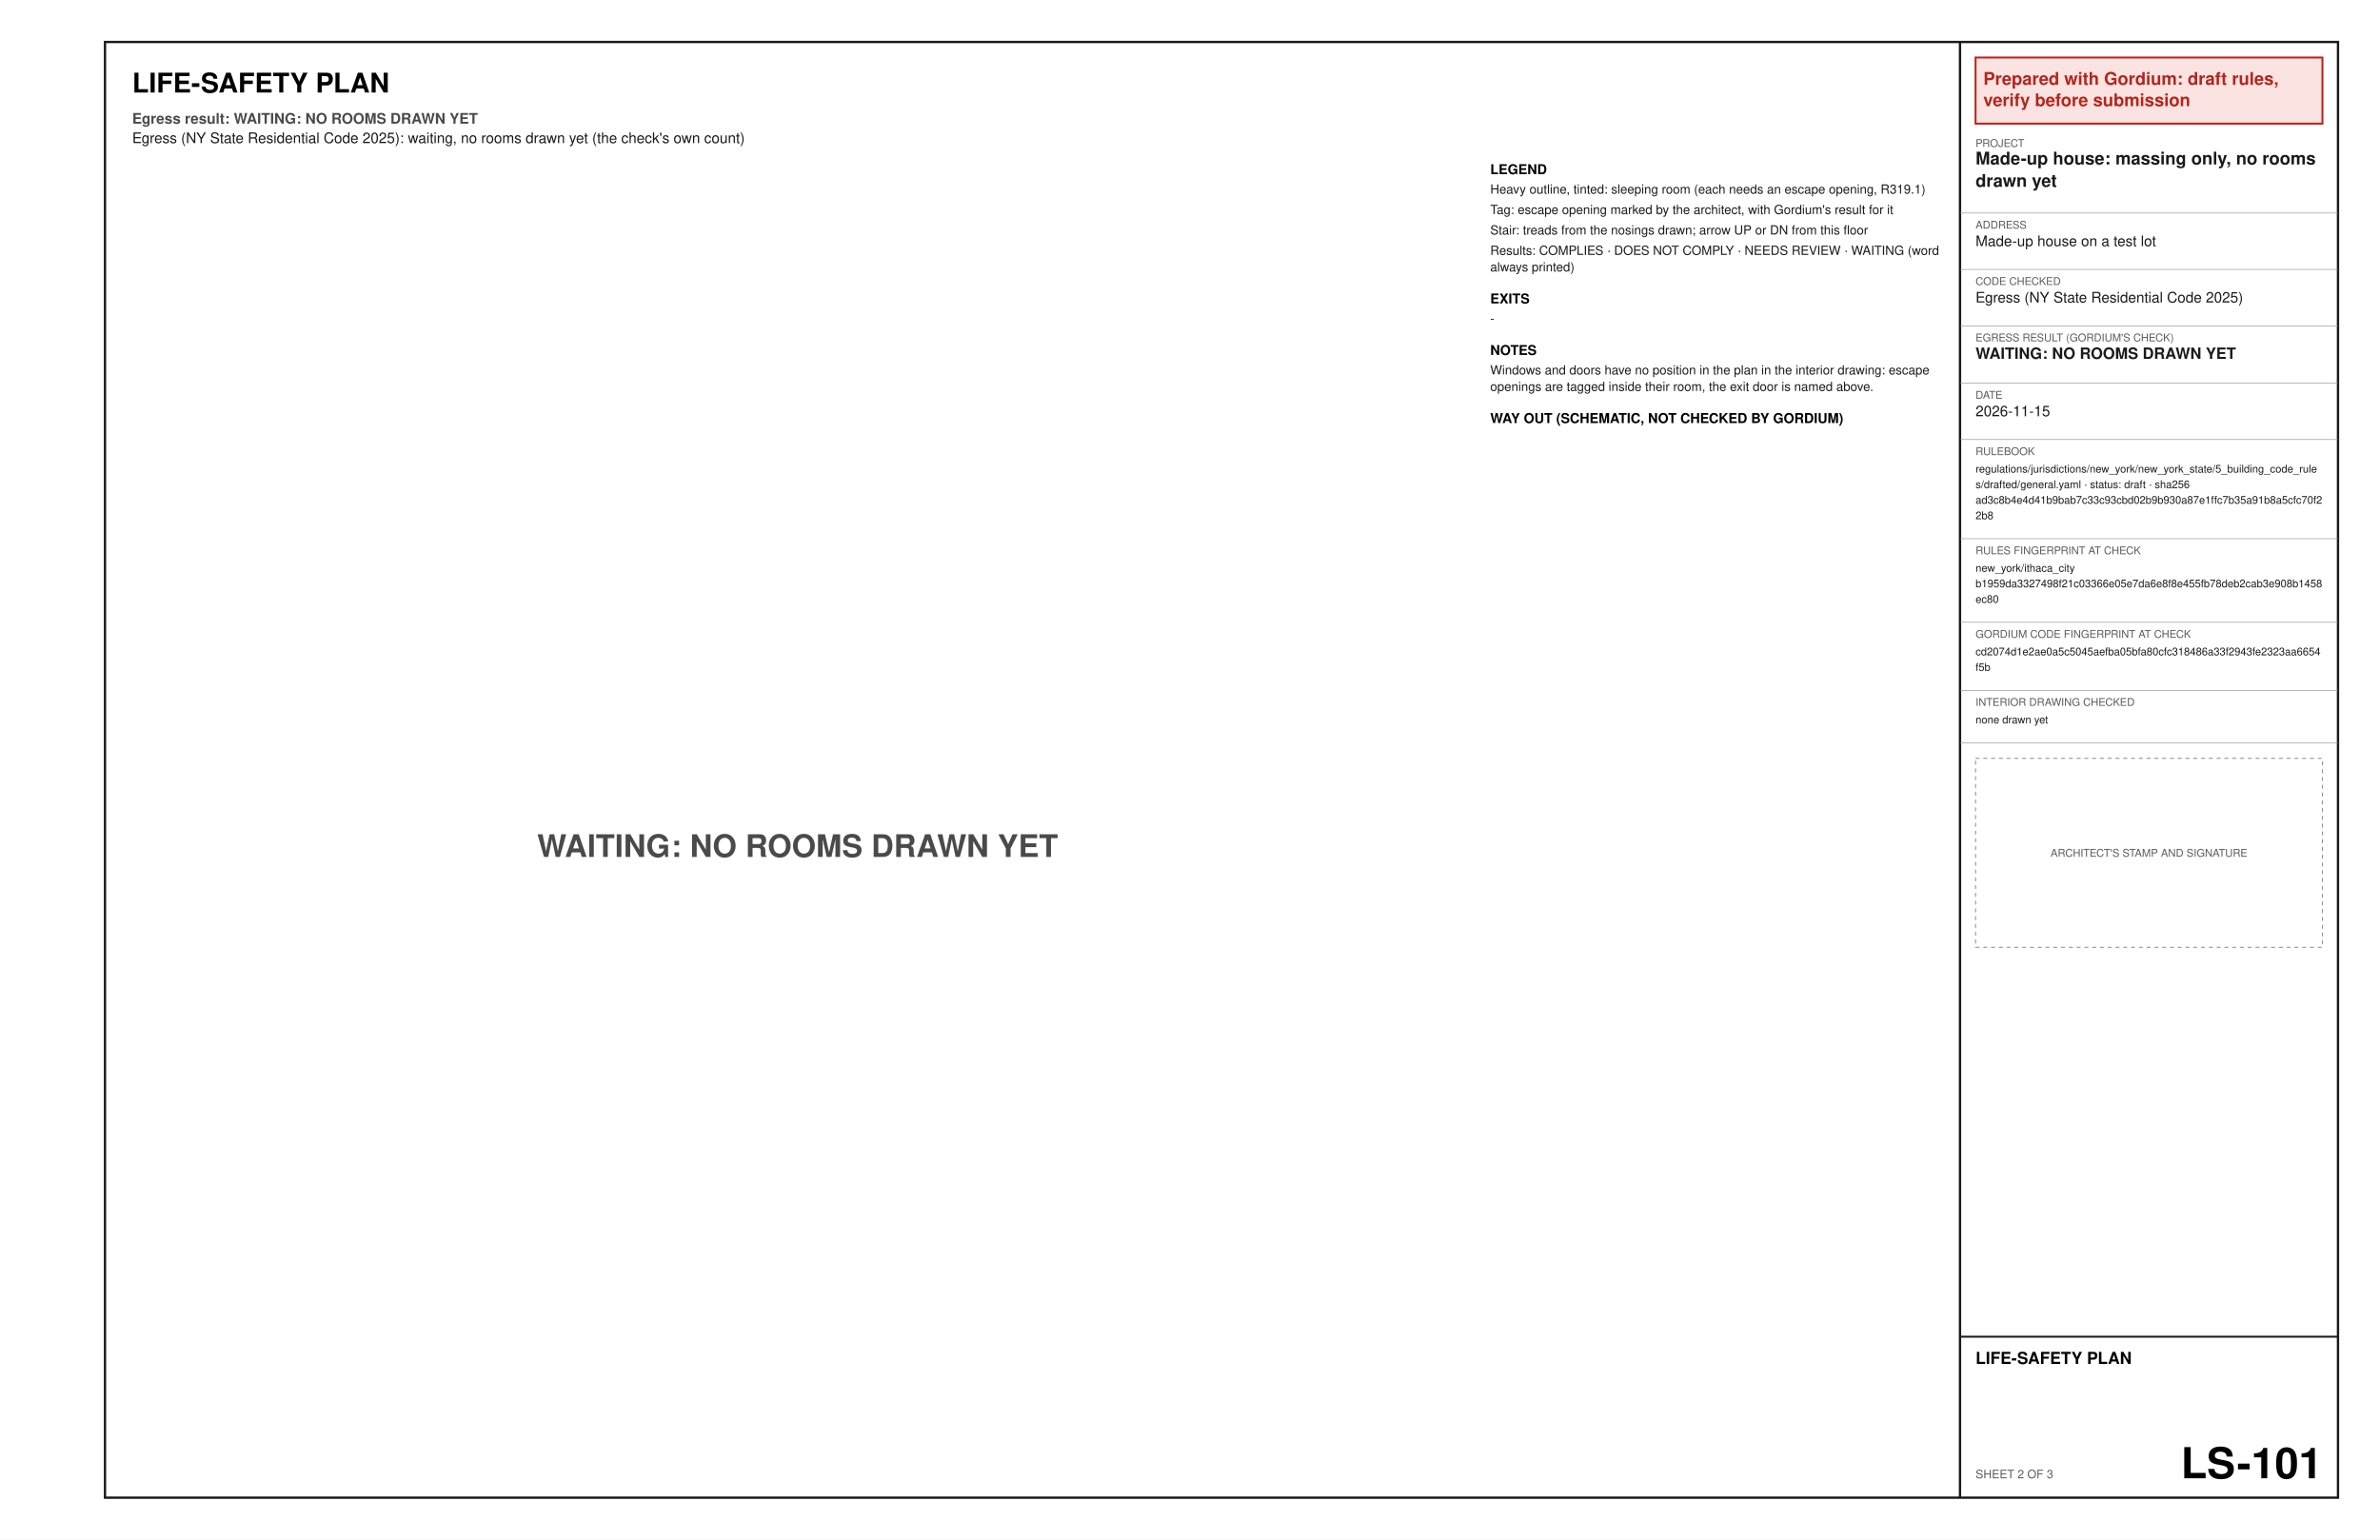
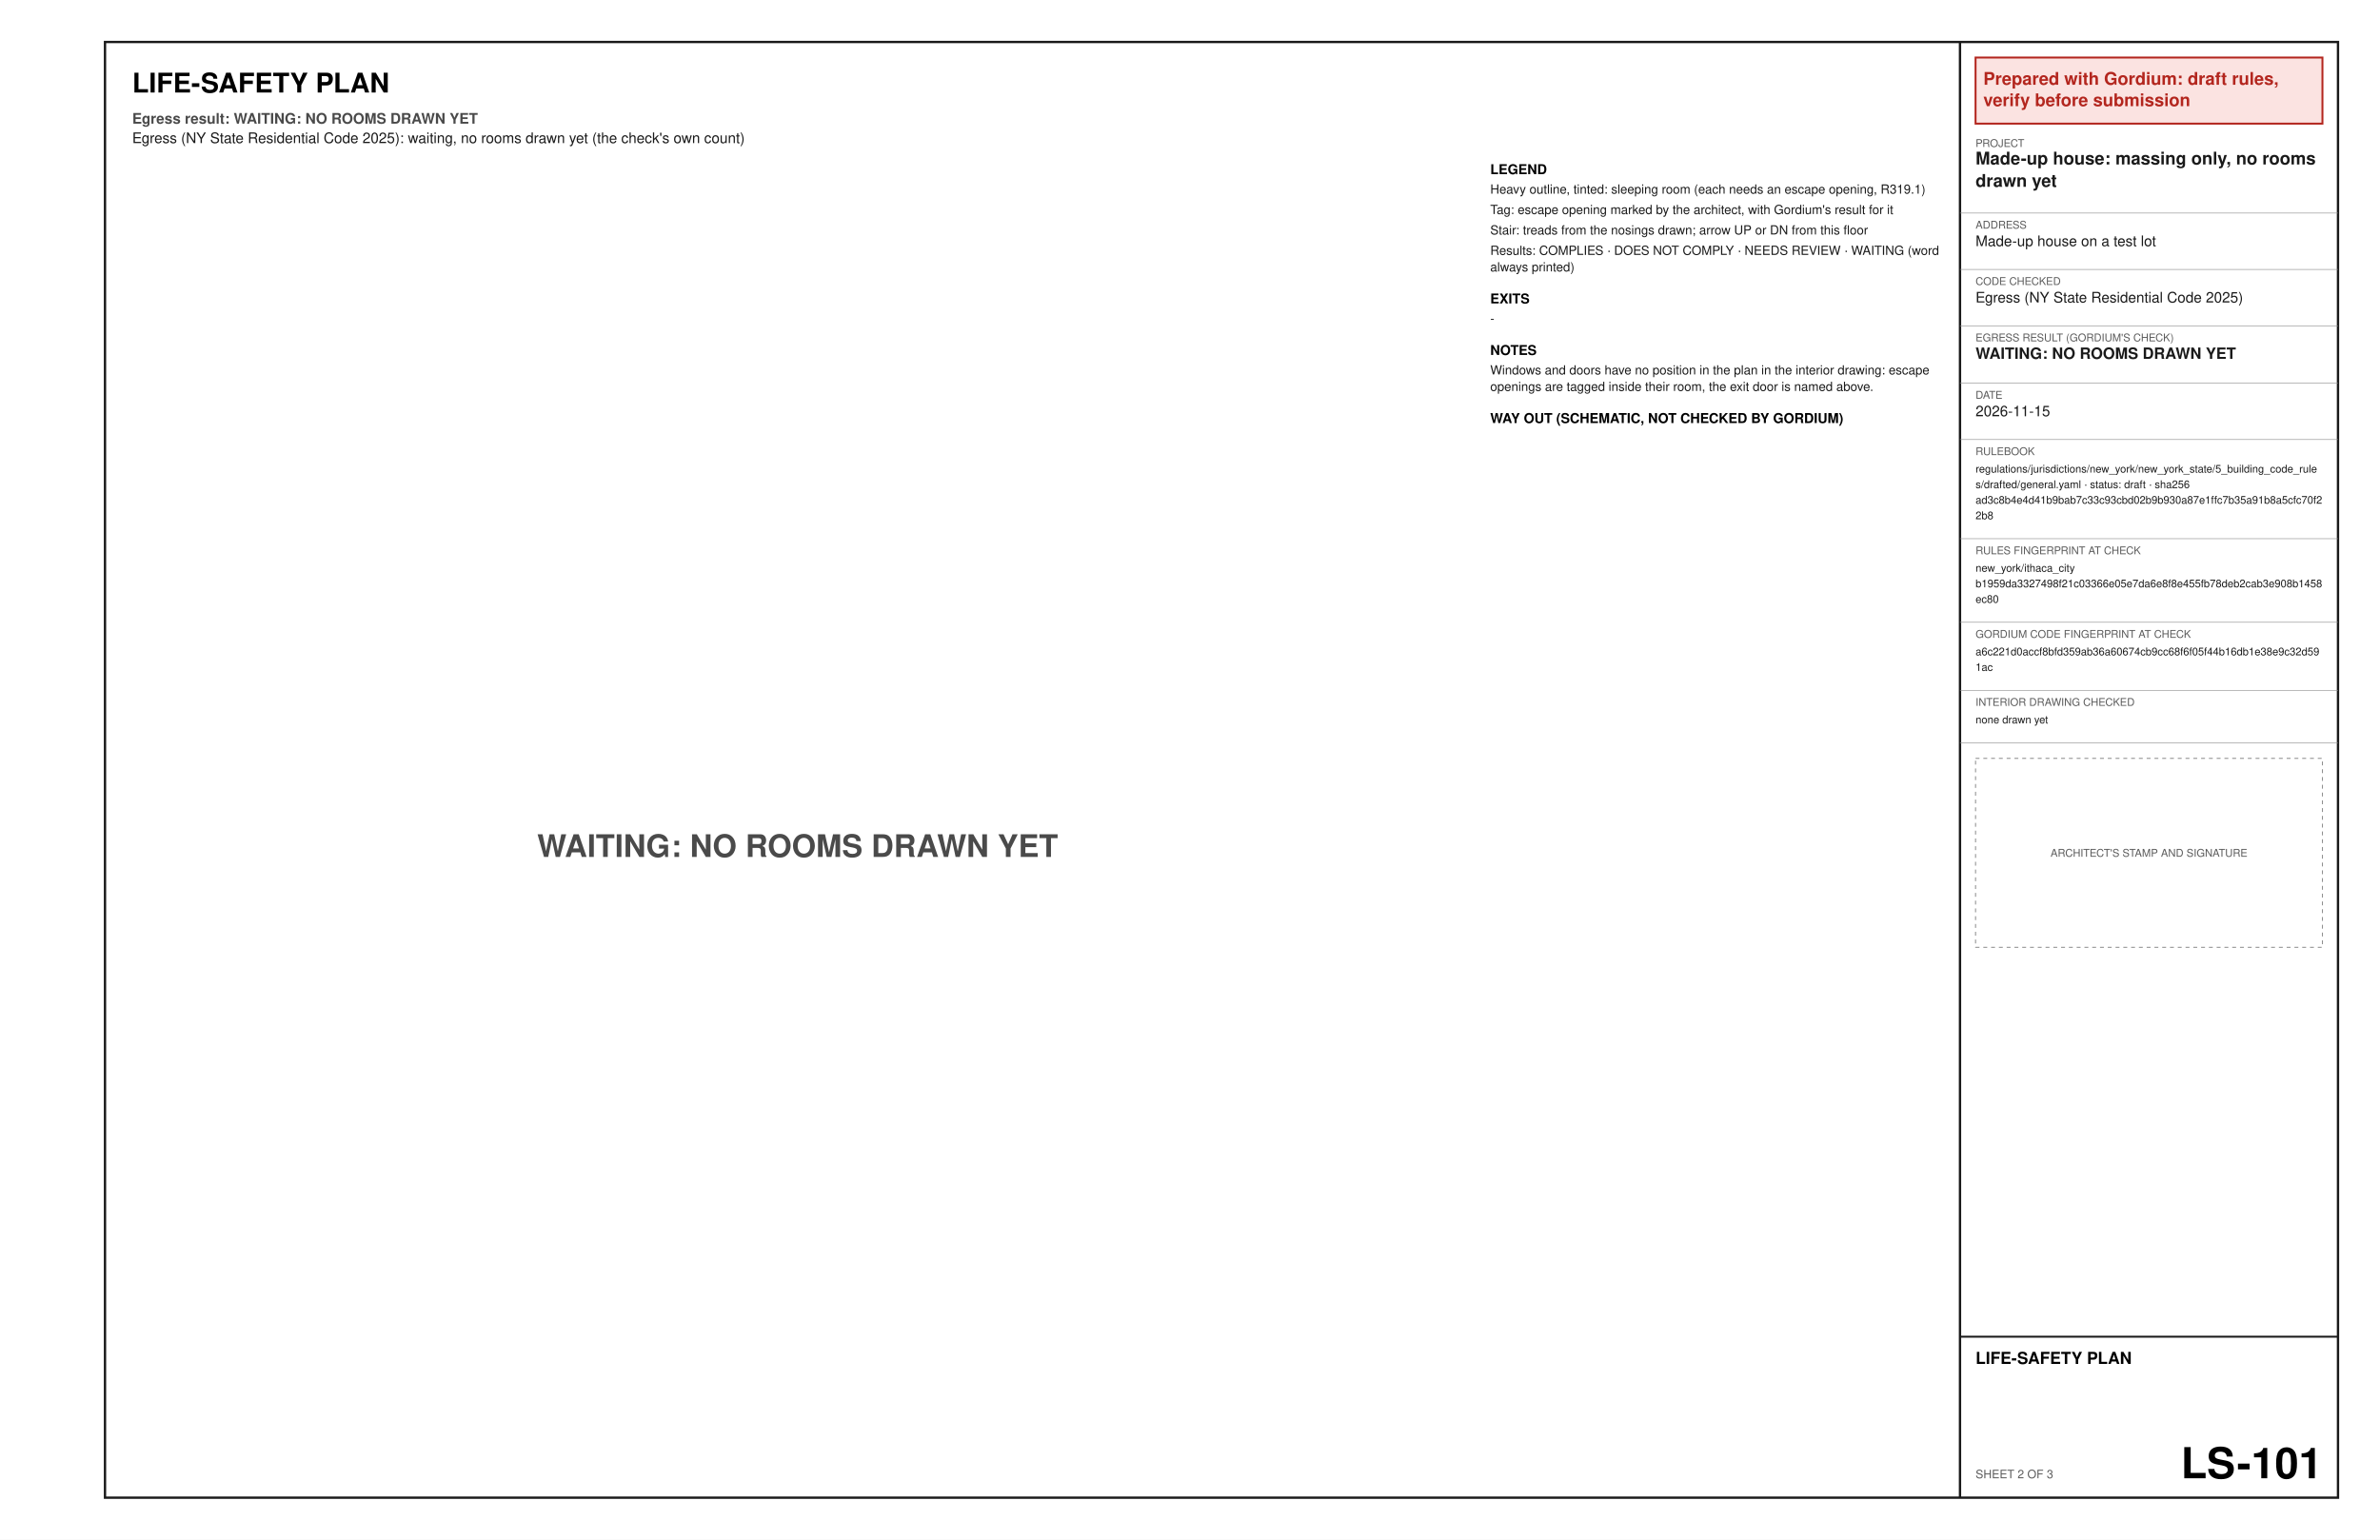
<svg xmlns="http://www.w3.org/2000/svg" width="17in" height="11in" viewBox="0 0 1224 792" font-family="Helvetica, Arial, sans-serif">
  <rect x="0" y="0" width="1224" height="792" fill="#ffffff" />
  <text x="68" y="47.6" font-size="14" font-weight="bold" text-anchor="start" fill="#000000" xml:space="preserve">LIFE-SAFETY PLAN</text>
  <text x="68" y="63.6" font-size="7.5" font-weight="bold" text-anchor="start" fill="#4a4a4a" xml:space="preserve">Egress result: WAITING: NO ROOMS DRAWN YET</text>
  <text x="68" y="73.6" font-size="7.5" text-anchor="start" fill="#1a1a1a" xml:space="preserve">Egress (NY State Residential Code 2025): waiting, no rooms drawn yet (the check's own count)</text>
  <text x="410.2" y="440.8" font-size="16" font-weight="bold" text-anchor="middle" fill="#4a4a4a" xml:space="preserve">WAITING: NO ROOMS DRAWN YET</text>
  <text x="766.4" y="89.6" font-size="7" font-weight="bold" text-anchor="start" fill="#000000" xml:space="preserve">LEGEND</text>
  <text x="766.4" y="99.6" font-size="6.5" text-anchor="start" fill="#1a1a1a" xml:space="preserve">Heavy outline, tinted: sleeping room (each needs an escape opening, R319.1)</text>
  <text x="766.4" y="110.1" font-size="6.5" text-anchor="start" fill="#1a1a1a" xml:space="preserve">Tag: escape opening marked by the architect, with Gordium's result for it</text>
  <text x="766.4" y="120.6" font-size="6.5" text-anchor="start" fill="#1a1a1a" xml:space="preserve">Stair: treads from the nosings drawn; arrow UP or DN from this floor</text>
  <text x="766.4" y="131.1" font-size="6.5" text-anchor="start" fill="#1a1a1a" xml:space="preserve">Results: COMPLIES · DOES NOT COMPLY · NEEDS REVIEW · WAITING (word</text>
  <text x="766.4" y="139.6" font-size="6.5" text-anchor="start" fill="#1a1a1a" xml:space="preserve">always printed)</text>
  <text x="766.4" y="156.1" font-size="7" font-weight="bold" text-anchor="start" fill="#000000" xml:space="preserve">EXITS</text>
  <text x="766.4" y="166.1" font-size="6.5" text-anchor="start" fill="#1a1a1a" xml:space="preserve">-</text>
  <text x="766.4" y="182.6" font-size="7" font-weight="bold" text-anchor="start" fill="#000000" xml:space="preserve">NOTES</text>
  <text x="766.4" y="192.6" font-size="6.5" text-anchor="start" fill="#1a1a1a" xml:space="preserve">Windows and doors have no position in the plan in the interior drawing: escape</text>
  <text x="766.4" y="201.1" font-size="6.5" text-anchor="start" fill="#1a1a1a" xml:space="preserve">openings are tagged inside their room, the exit door is named above.</text>
  <text x="766.4" y="217.6" font-size="7" font-weight="bold" text-anchor="start" fill="#000000" xml:space="preserve">WAY OUT (SCHEMATIC, NOT CHECKED BY GORDIUM)</text>
  <polygon points="54,21.6 1202.4,21.6 1202.4,770.4 54,770.4" fill="none" stroke="#1a1a1a" stroke-width="1.2" />
  <line x1="1008" y1="21.6" x2="1008" y2="770.4" stroke="#1a1a1a" stroke-width="1.2" />
  <polygon points="1016,29.6 1194.4,29.6 1194.4,63.6 1016,63.6" fill="#fbe3e1" stroke="#b3261e" stroke-width="1" />
  <text x="1020" y="43.6" font-size="9" font-weight="bold" text-anchor="start" fill="#b3261e" xml:space="preserve">Prepared with Gordium: draft rules,</text>
  <text x="1020" y="54.6" font-size="9" font-weight="bold" text-anchor="start" fill="#b3261e" xml:space="preserve">verify before submission</text>
  <text x="1016" y="75.6" font-size="5.5" text-anchor="start" fill="#5a5a5a" xml:space="preserve">PROJECT</text>
  <text x="1016" y="84.6" font-size="9" font-weight="bold" text-anchor="start" fill="#1a1a1a" xml:space="preserve">Made-up house: massing only, no rooms</text>
  <text x="1016" y="96.1" font-size="9" font-weight="bold" text-anchor="start" fill="#1a1a1a" xml:space="preserve">drawn yet</text>
  <line x1="1008" y1="109.6" x2="1202.4" y2="109.6" stroke="#8c8c8c" stroke-width="0.3" />
  <text x="1016" y="117.6" font-size="5.5" text-anchor="start" fill="#5a5a5a" xml:space="preserve">ADDRESS</text>
  <text x="1016" y="126.6" font-size="7.5" text-anchor="start" fill="#1a1a1a" xml:space="preserve">Made-up house on a test lot</text>
  <line x1="1008" y1="138.6" x2="1202.4" y2="138.6" stroke="#8c8c8c" stroke-width="0.3" />
  <text x="1016" y="146.6" font-size="5.5" text-anchor="start" fill="#5a5a5a" xml:space="preserve">CODE CHECKED</text>
  <text x="1016" y="155.6" font-size="7.5" text-anchor="start" fill="#1a1a1a" xml:space="preserve">Egress (NY State Residential Code 2025)</text>
  <line x1="1008" y1="167.6" x2="1202.4" y2="167.6" stroke="#8c8c8c" stroke-width="0.3" />
  <text x="1016" y="175.6" font-size="5.5" text-anchor="start" fill="#5a5a5a" xml:space="preserve">EGRESS RESULT (GORDIUM'S CHECK)</text>
  <text x="1016" y="184.6" font-size="8" font-weight="bold" text-anchor="start" fill="#1a1a1a" xml:space="preserve">WAITING: NO ROOMS DRAWN YET</text>
  <line x1="1008" y1="197.1" x2="1202.4" y2="197.1" stroke="#8c8c8c" stroke-width="0.3" />
  <text x="1016" y="205.1" font-size="5.5" text-anchor="start" fill="#5a5a5a" xml:space="preserve">DATE</text>
  <text x="1016" y="214.1" font-size="7.5" text-anchor="start" fill="#1a1a1a" xml:space="preserve">2026-11-15</text>
  <line x1="1008" y1="226.1" x2="1202.4" y2="226.1" stroke="#8c8c8c" stroke-width="0.3" />
  <text x="1016" y="234.1" font-size="5.5" text-anchor="start" fill="#5a5a5a" xml:space="preserve">RULEBOOK</text>
  <text x="1016" y="243.1" font-size="5.5" text-anchor="start" fill="#1a1a1a" xml:space="preserve">regulations/jurisdictions/new_york/new_york_state/5_building_code_rule</text>
  <text x="1016" y="251.1" font-size="5.5" text-anchor="start" fill="#1a1a1a" xml:space="preserve">s/drafted/general.yaml · status: draft · sha256</text>
  <text x="1016" y="259.1" font-size="5.5" text-anchor="start" fill="#1a1a1a" xml:space="preserve">ad3c8b4e4d41b9bab7c33c93cbd02b9b930a87e1ffc7b35a91b8a5cfc70f2</text>
  <text x="1016" y="267.1" font-size="5.5" text-anchor="start" fill="#1a1a1a" xml:space="preserve">2b8</text>
  <line x1="1008" y1="277.1" x2="1202.4" y2="277.1" stroke="#8c8c8c" stroke-width="0.3" />
  <text x="1016" y="285.1" font-size="5.5" text-anchor="start" fill="#5a5a5a" xml:space="preserve">RULES FINGERPRINT AT CHECK</text>
  <text x="1016" y="294.1" font-size="5.5" text-anchor="start" fill="#1a1a1a" xml:space="preserve">new_york/ithaca_city</text>
  <text x="1016" y="302.1" font-size="5.5" text-anchor="start" fill="#1a1a1a" xml:space="preserve">b1959da3327498f21c03366e05e7da6e8f8e455fb78deb2cab3e908b1458</text>
  <text x="1016" y="310.1" font-size="5.5" text-anchor="start" fill="#1a1a1a" xml:space="preserve">ec80</text>
  <line x1="1008" y1="320.1" x2="1202.4" y2="320.1" stroke="#8c8c8c" stroke-width="0.3" />
  <text x="1016" y="328.1" font-size="5.5" text-anchor="start" fill="#5a5a5a" xml:space="preserve">GORDIUM CODE FINGERPRINT AT CHECK</text>
-   <text x="1016" y="337.1" font-size="5.5" text-anchor="start" fill="#1a1a1a" xml:space="preserve">cd2074d1e2ae0a5c5045aefba05bfa80cfc318486a33f2943fe2323aa6654</text>
-   <text x="1016" y="345.1" font-size="5.5" text-anchor="start" fill="#1a1a1a" xml:space="preserve">f5b</text>
+   <text x="1016" y="337.1" font-size="5.5" text-anchor="start" fill="#1a1a1a" xml:space="preserve">a6c221d0accf8bfd359ab36a60674cb9cc68f6f05f44b16db1e38e9c32d59</text>
+   <text x="1016" y="345.1" font-size="5.5" text-anchor="start" fill="#1a1a1a" xml:space="preserve">1ac</text>
  <line x1="1008" y1="355.1" x2="1202.4" y2="355.1" stroke="#8c8c8c" stroke-width="0.3" />
  <text x="1016" y="363.1" font-size="5.5" text-anchor="start" fill="#5a5a5a" xml:space="preserve">INTERIOR DRAWING CHECKED</text>
  <text x="1016" y="372.1" font-size="5.5" text-anchor="start" fill="#1a1a1a" xml:space="preserve">none drawn yet</text>
  <line x1="1008" y1="382.1" x2="1202.4" y2="382.1" stroke="#8c8c8c" stroke-width="0.3" />
  <polygon points="1016,390.1 1194.4,390.1 1194.4,487.3 1016,487.3" fill="none" stroke="#8c8c8c" stroke-width="0.5" stroke-dasharray="2 2" />
  <text x="1105.2" y="440.7" font-size="5.5" text-anchor="middle" fill="#5a5a5a" xml:space="preserve">ARCHITECT'S STAMP AND SIGNATURE</text>
  <line x1="1008" y1="687.6" x2="1202.4" y2="687.6" stroke="#1a1a1a" stroke-width="1" />
  <text x="1016" y="701.6" font-size="8.5" font-weight="bold" text-anchor="start" fill="#000000" xml:space="preserve">LIFE-SAFETY PLAN</text>
  <text x="1016" y="760.4" font-size="6" text-anchor="start" fill="#5a5a5a" xml:space="preserve">SHEET 2 OF 3</text>
  <text x="1194.4" y="760.4" font-size="22" font-weight="bold" text-anchor="end" fill="#000000" xml:space="preserve">LS-101</text>
</svg>
